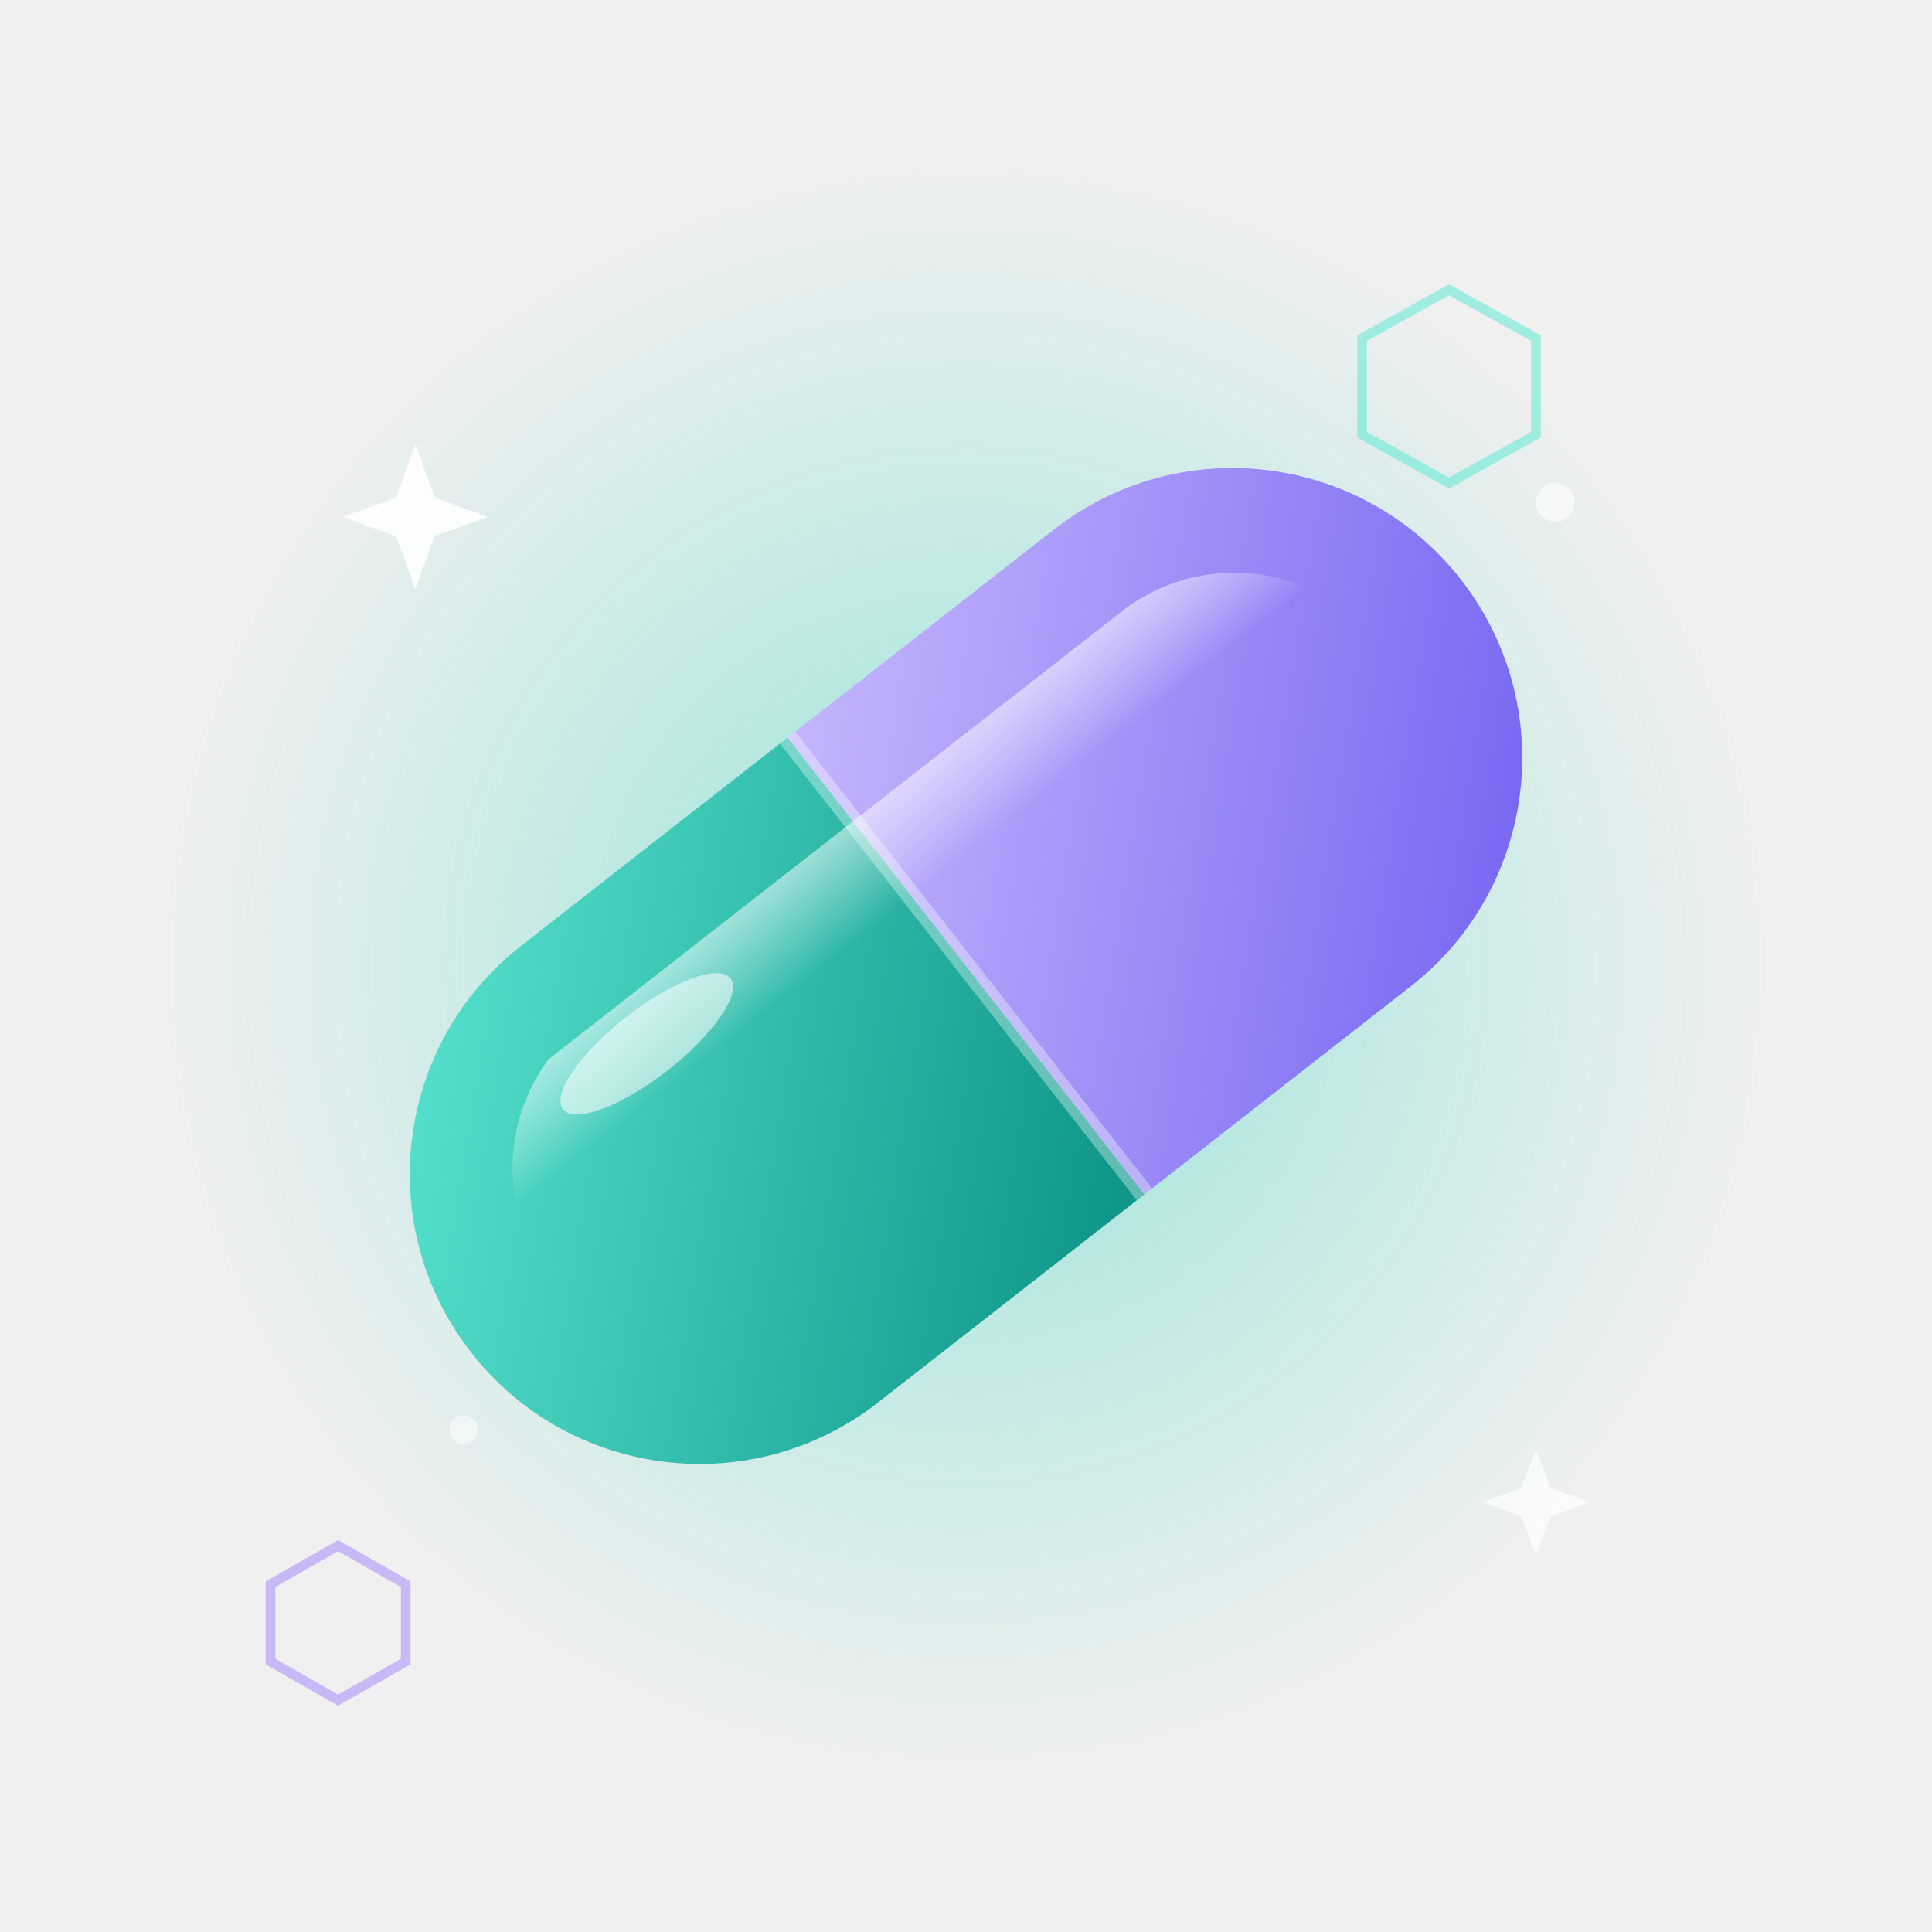
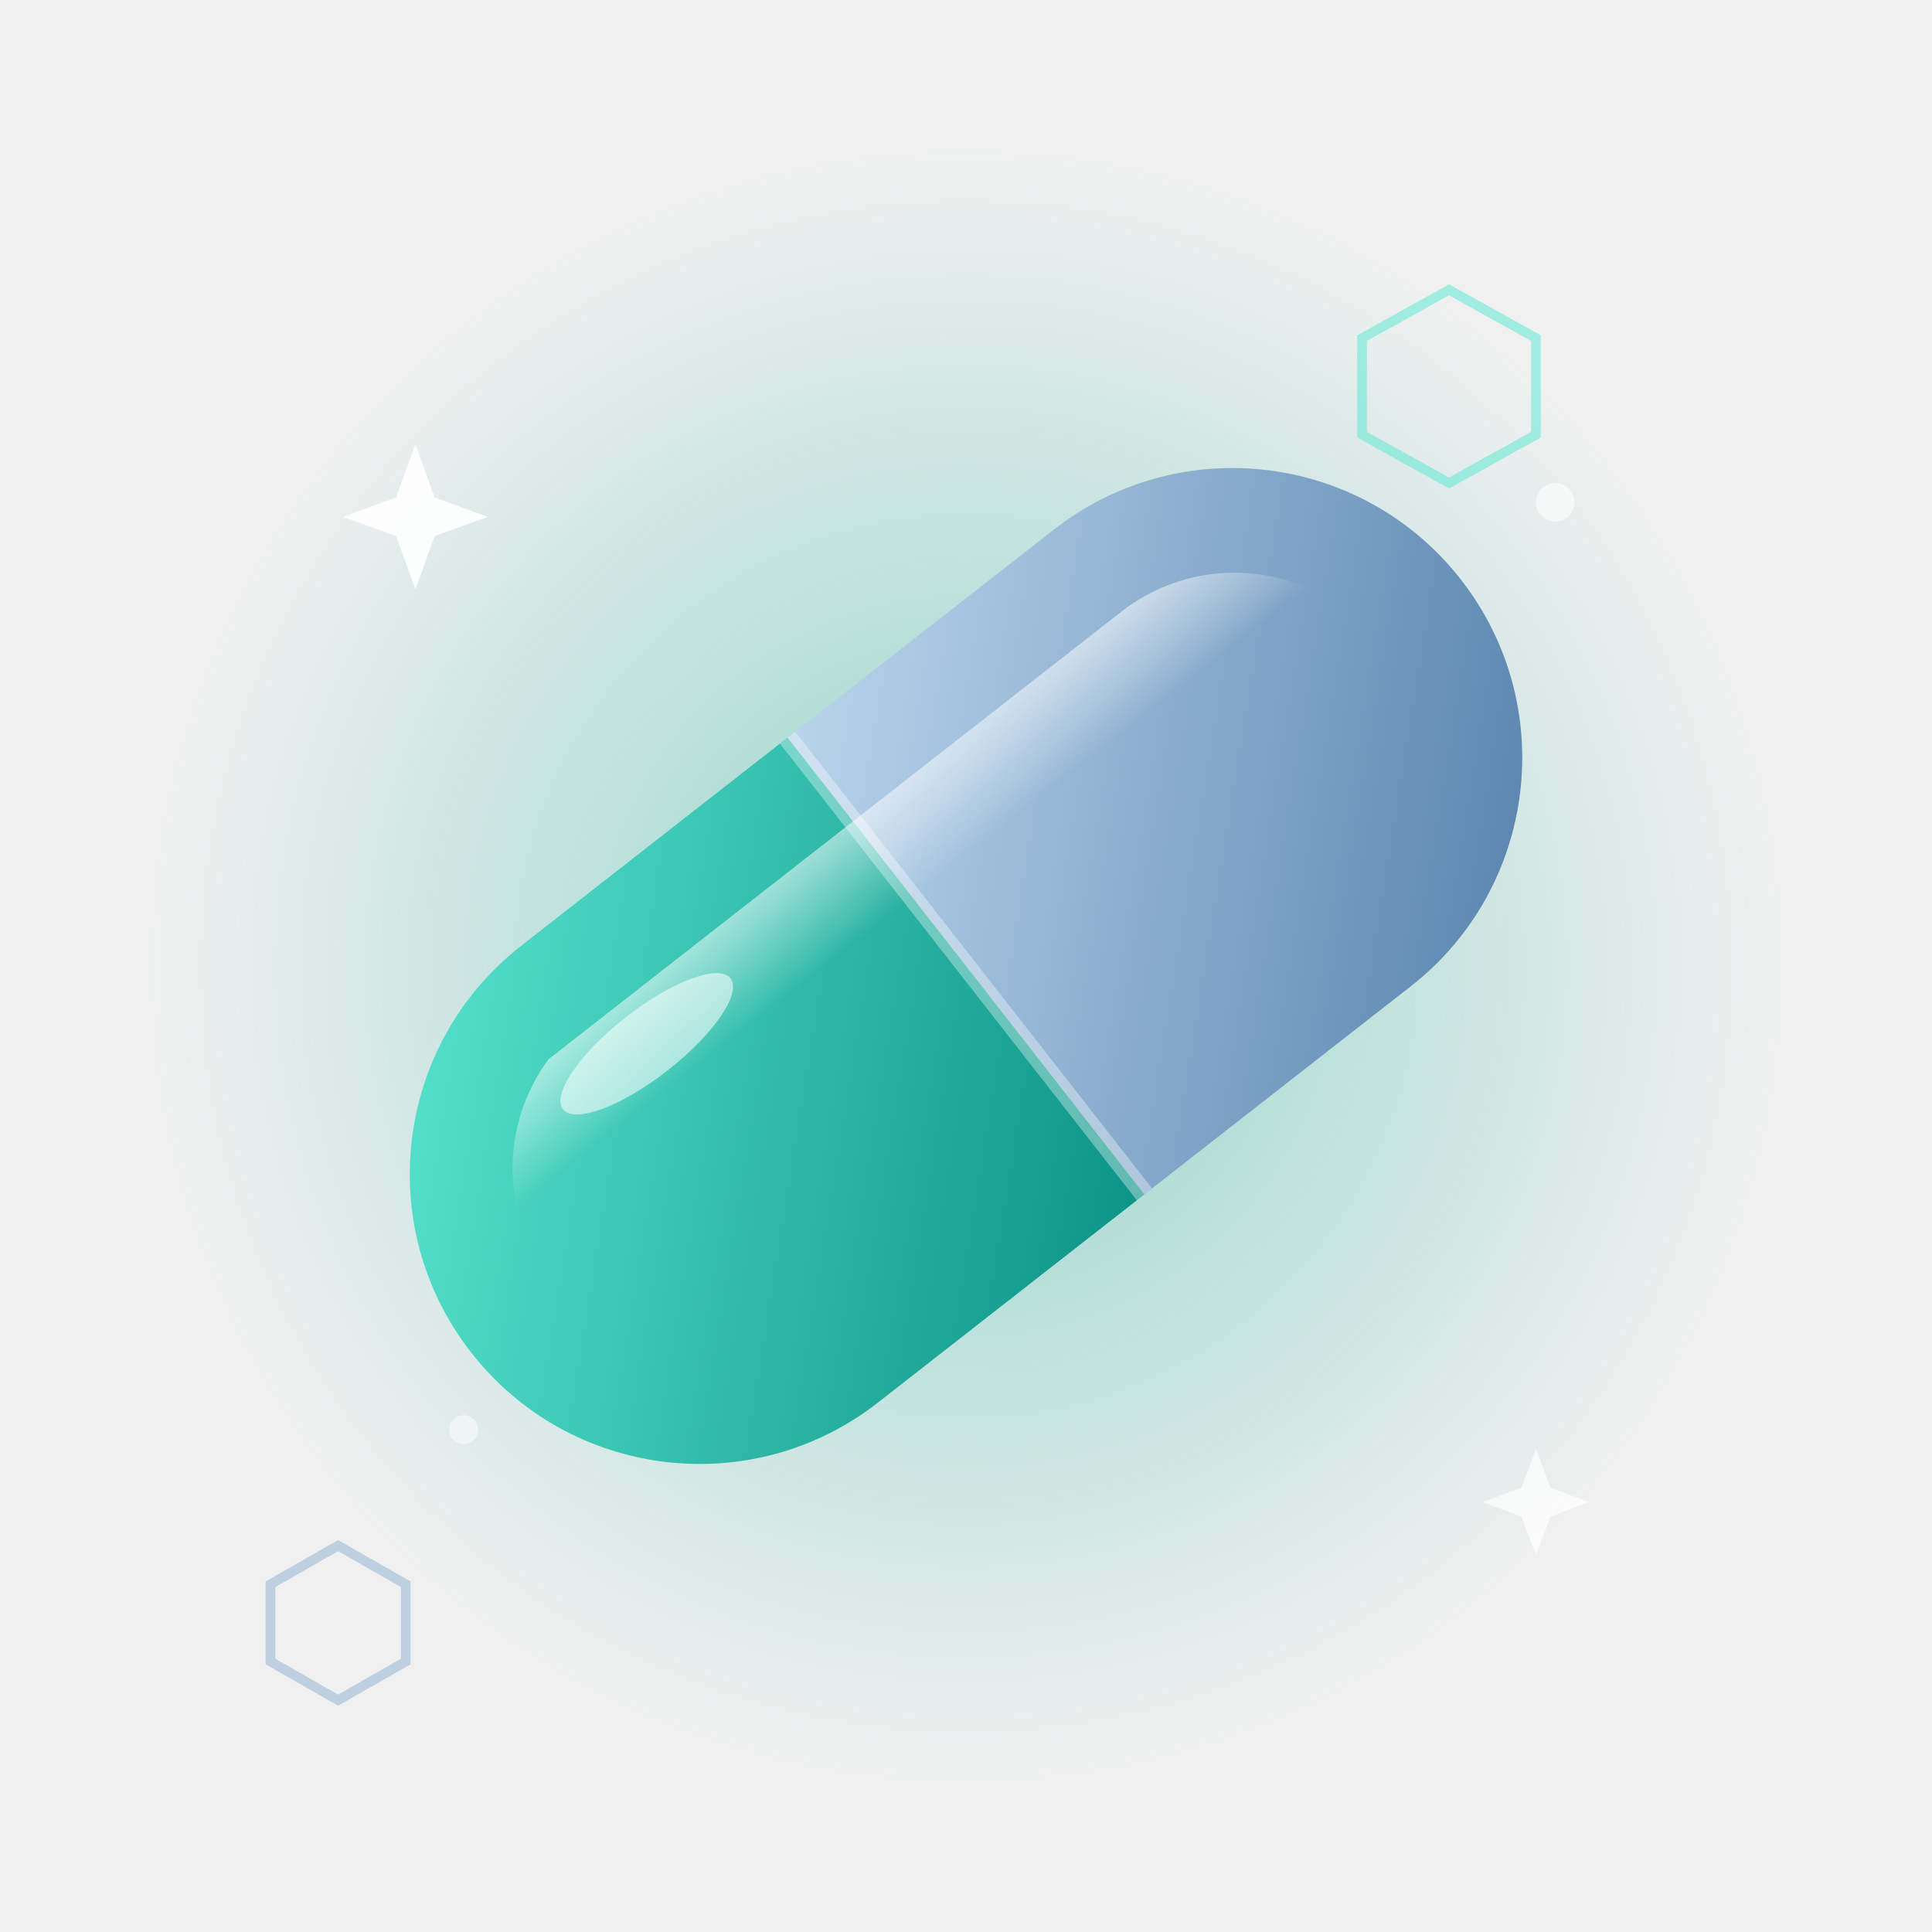
<svg xmlns="http://www.w3.org/2000/svg" viewBox="0 0 400 400">
  <defs>
    <linearGradient id="a" x1="0" y1="0" x2="1" y2="1">
      <stop offset="0" stop-color="#5EEAD4" />
      <stop offset="1" stop-color="#0D9488" />
    </linearGradient>
    <linearGradient id="b" x1="0" y1="0" x2="1" y2="1">
-       <stop offset="0" stop-color="#C4B5FD" />
-       <stop offset="1" stop-color="#6D5DF0" />
+       <stop offset="0" stop-color="#B9D4EC" />
+       <stop offset="1" stop-color="#4F7CA8" />
    </linearGradient>
    <linearGradient id="s" x1="0" y1="0" x2="0" y2="1">
      <stop offset="0" stop-color="#fff" stop-opacity=".75" />
      <stop offset="1" stop-color="#fff" stop-opacity="0" />
    </linearGradient>
    <radialGradient id="glow">
-       <stop offset="0" stop-color="#2DD4BF" stop-opacity=".45" />
-       <stop offset="1" stop-color="#2DD4BF" stop-opacity="0" />
+       <stop offset="0" stop-color="#22B3A0" stop-opacity=".45" />
+       <stop offset="1" stop-color="#22B3A0" stop-opacity="0" />
    </radialGradient>
  </defs>
  <circle cx="200" cy="200" r="170" fill="url(#glow)" />
  <g transform="rotate(-38 200 200)">
    <path d="M200 140h70a60 60 0 0 1 0 120h-70Z" fill="url(#b)" />
    <path d="M200 140h-70a60 60 0 0 0 0 120h70Z" fill="url(#a)" />
    <rect x="198" y="140" width="4" height="120" fill="#fff" opacity=".35" />
    <path d="M120 162h150a38 38 0 0 1 34 20H96a38 38 0 0 1 24-20Z" fill="url(#s)" opacity=".7" />
    <ellipse cx="138" cy="172" rx="22" ry="7" fill="#fff" opacity=".55" />
  </g>
  <g fill="#fff">
    <path d="M86 92l4 11 11 4-11 4-4 11-4-11-11-4 11-4Z" opacity=".9">
      <animate attributeName="opacity" values=".9;.2;.9" dur="3s" repeatCount="indefinite" />
    </path>
    <path d="M318 300l3 8 8 3-8 3-3 8-3-8-8-3 8-3Z" opacity=".7">
      <animate attributeName="opacity" values=".2;.9;.2" dur="2.6s" repeatCount="indefinite" />
    </path>
    <circle cx="322" cy="104" r="4" opacity=".6">
      <animate attributeName="r" values="3;6;3" dur="4s" repeatCount="indefinite" />
    </circle>
    <circle cx="96" cy="296" r="3" opacity=".5" />
  </g>
  <g fill="none" stroke="#5EEAD4" stroke-width="2" opacity=".55">
    <path d="M300 60l18 10v20l-18 10-18-10V70Z" />
-     <path d="M70 320l14 8v16l-14 8-14-8v-16Z" stroke="#A78BFA" />
+     <path d="M70 320l14 8v16l-14 8-14-8v-16Z" stroke="#93B4D6" />
  </g>
</svg>
